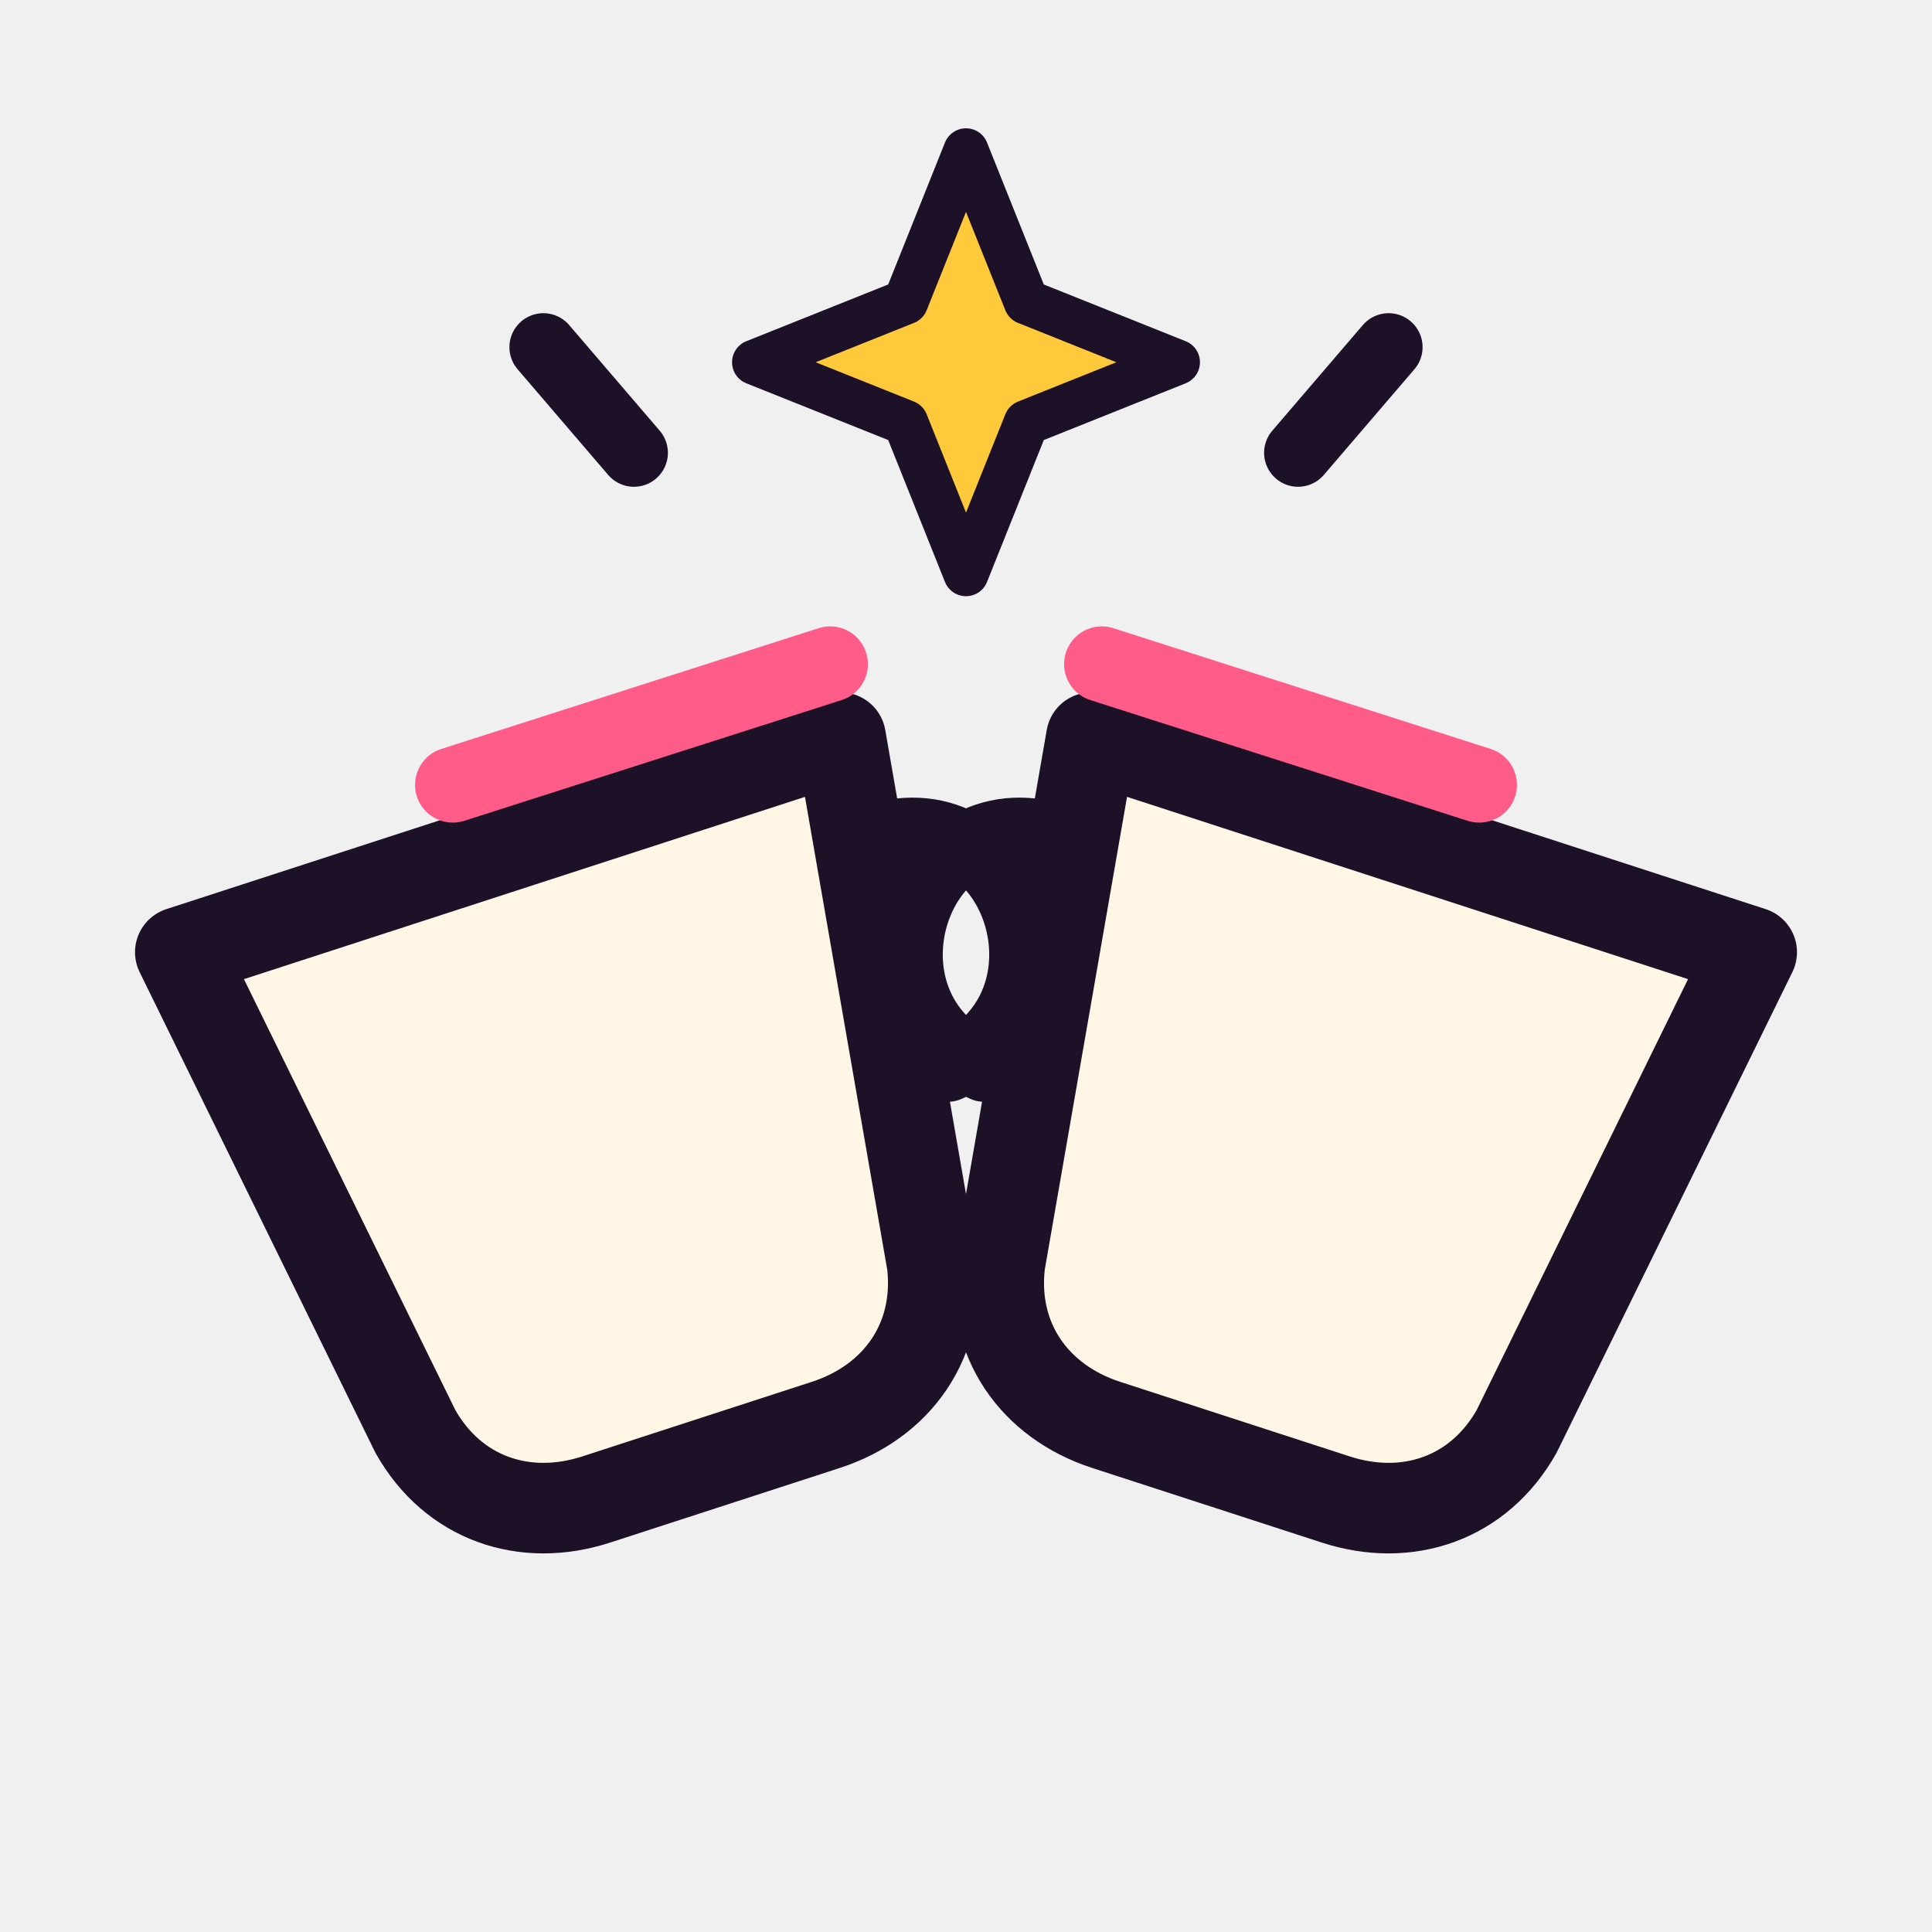
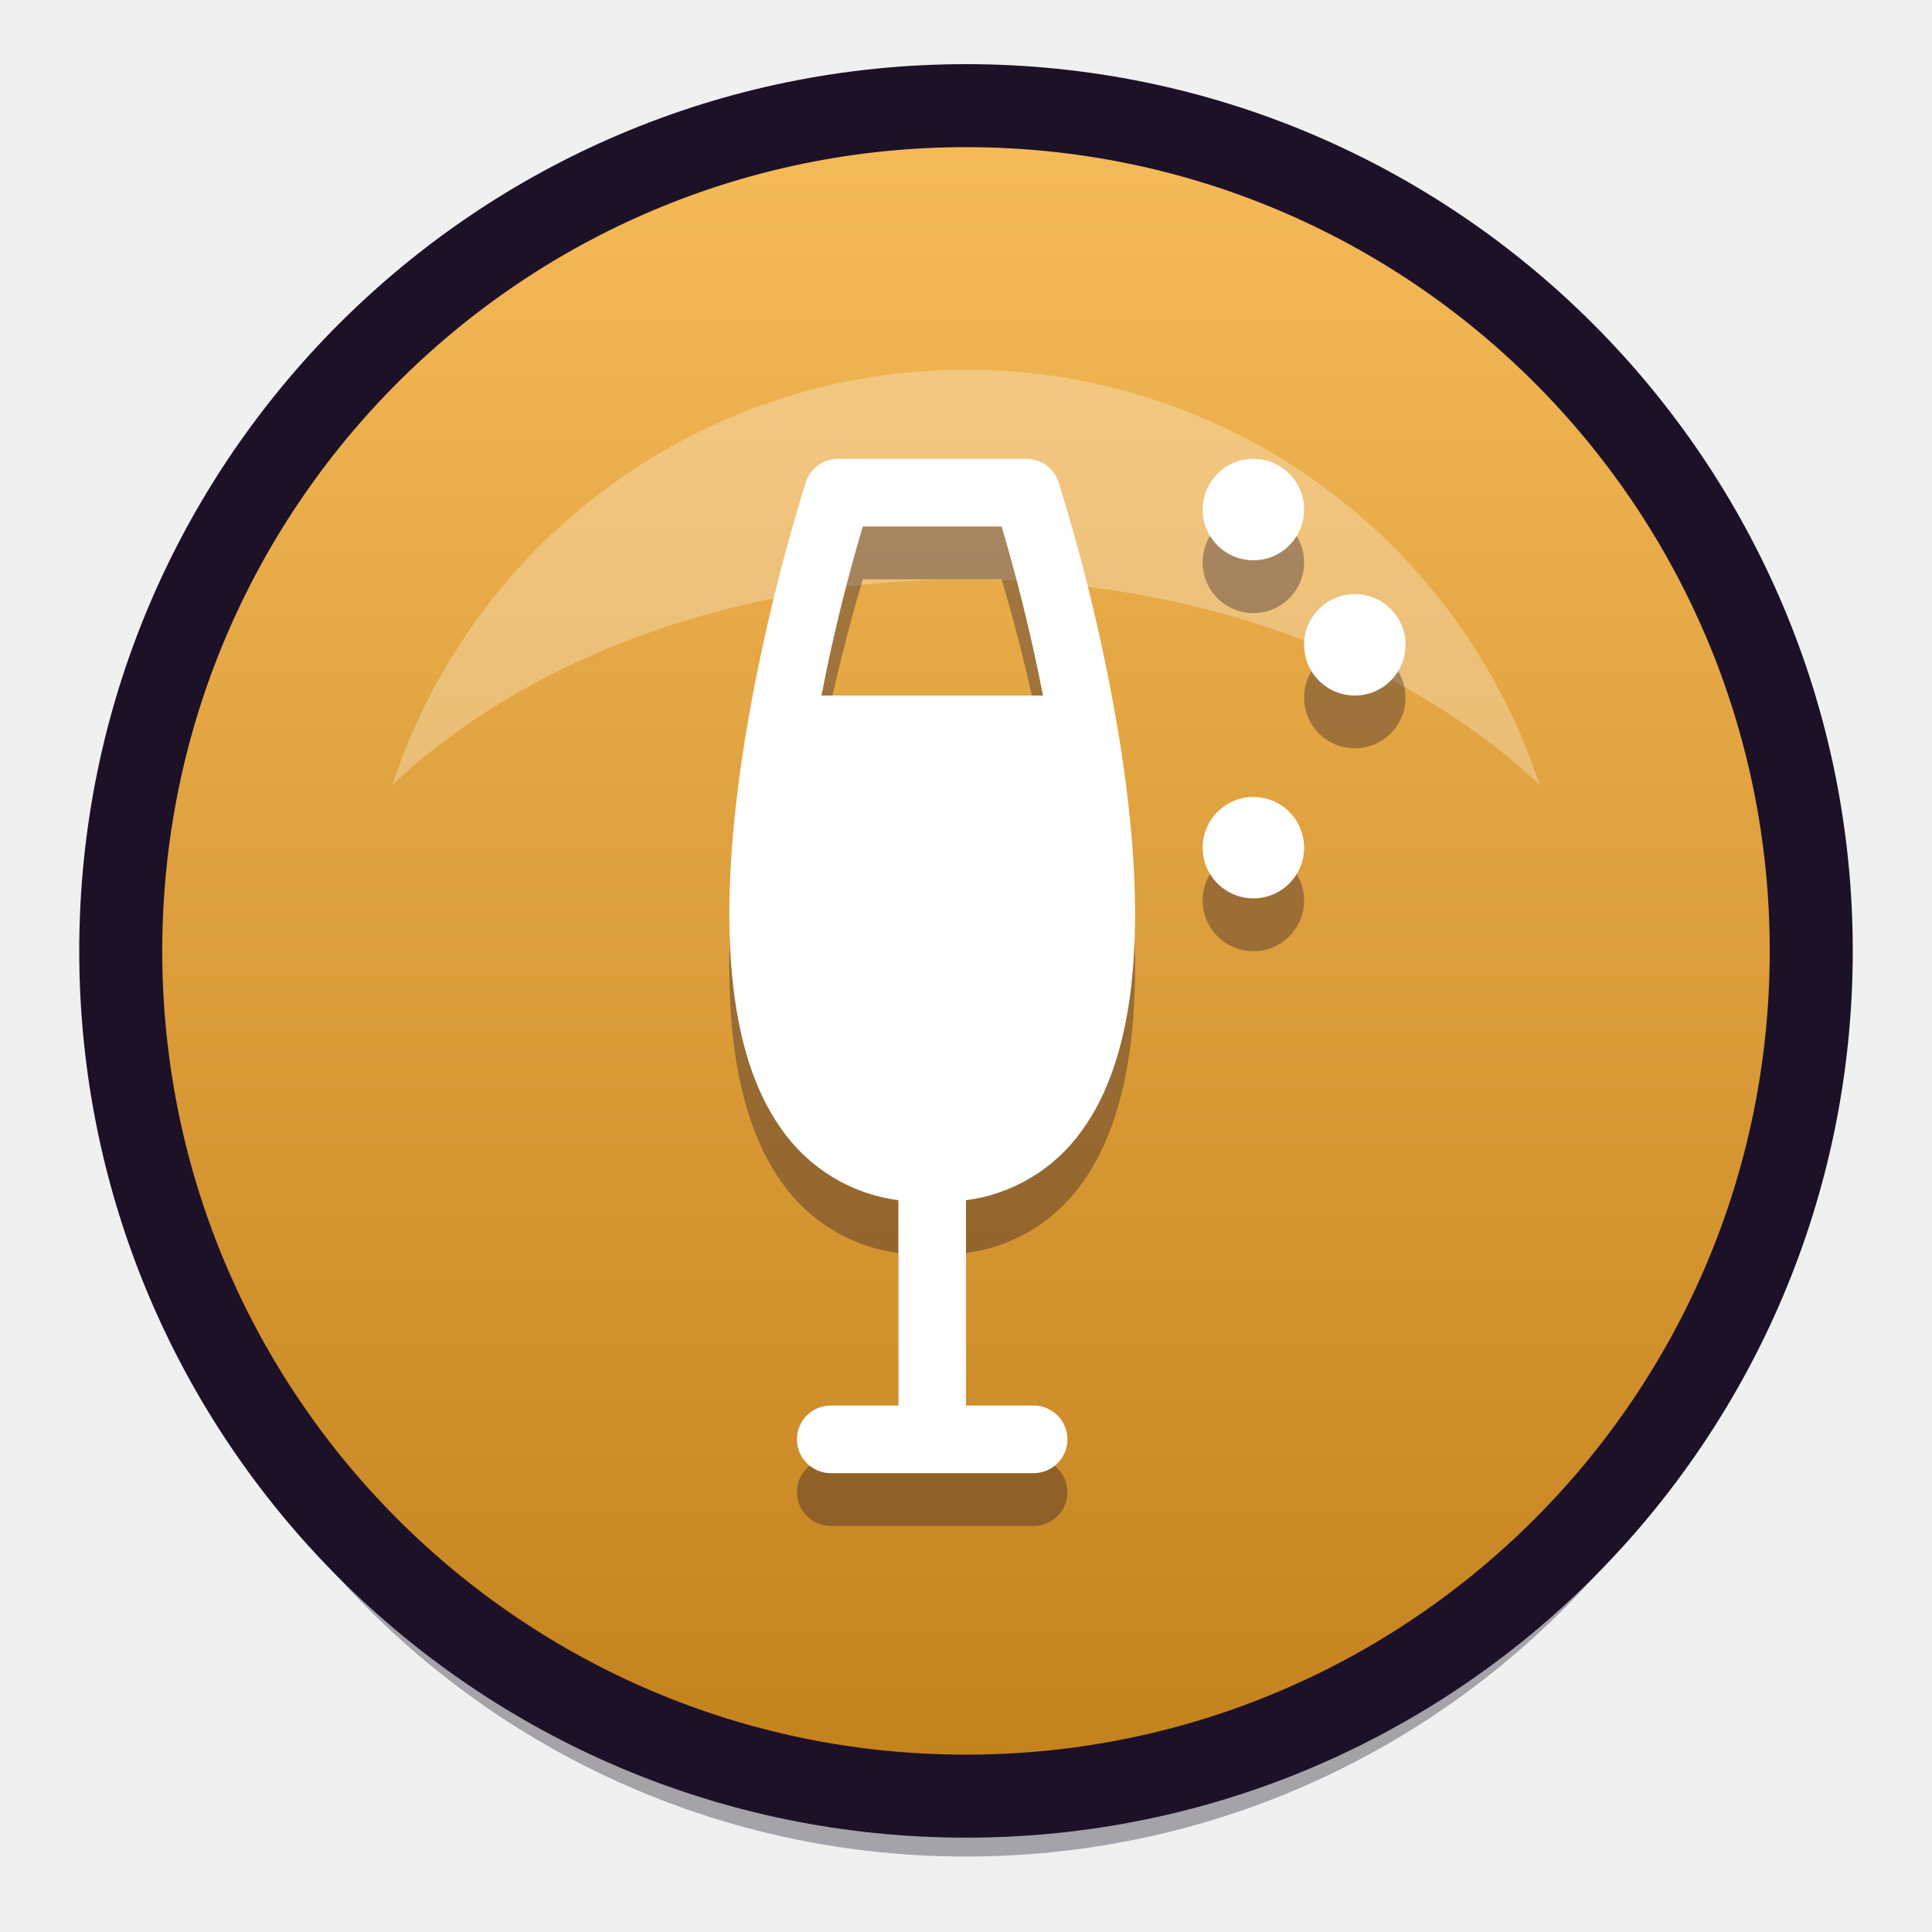
<svg xmlns="http://www.w3.org/2000/svg" width="256" height="256" viewBox="0 0 256 256">
-   <g stroke="#1d1128" stroke-width="12" stroke-linejoin="round" stroke-linecap="round">
-     <g transform="rotate(-18 80 150)">
-       <path d="M34 110h92l-10 70c-2 10-10 16-20 16H64c-10 0-18-6-20-16z" fill="#fff6e6" />
-       <path d="M126 124c20 0 20 30 0 32" fill="none" stroke-width="9" />
-     </g>
-     <g transform="rotate(18 176 150)">
-       <path d="M130 110h92l-10 70c-2 10-10 16-20 16h-32c-10 0-18-6-20-16z" fill="#fff6e6" />
-       <path d="M130 124c-20 0-20 30 0 32" fill="none" stroke-width="9" />
-     </g>
+   <defs>
+     <linearGradient id="g" x1="0" y1="0" x2="0" y2="1">
+       <stop offset="0" stop-color="#f6bb59" />
+       <stop offset="1" stop-color="#c3811c" />
+     </linearGradient>
+   </defs>
+   <circle cx="128" cy="134" r="112" fill="#1d1128" opacity="0.35" />
+   <circle cx="128" cy="126" r="112" fill="url(#g)" stroke="#1d1128" stroke-width="11" />
+   <path d="M52 104 A80 80 0 0 1 204 104 A96 70 0 0 0 52 104 Z" fill="#ffffff" opacity="0.28" />
+   <g transform="translate(56.32 63.32) scale(0.56)" fill="#1d1128" color="#1d1128" opacity="0.35">
+     <path d="M149.91,13.53A8,8,0,0,0,142.3,8H97.71a8,8,0,0,0-7.61,5.53,451,451,0,0,0-14.21,59.7c-7.26,44.25-4.35,75.76,8.65,93.66A40,40,0,0,0,112,183.42V232H96a8,8,0,1,0,0,16h48a8,8,0,0,0,0-16H128V183.42a39.94,39.94,0,0,0,27.46-16.53c13-17.9,15.92-49.41,8.66-93.66A451,451,0,0,0,149.91,13.53ZM93.8,64c3-15.58,6.73-29.81,9.79-40h32.83c3.06,10.19,6.77,24.42,9.8,40ZM232,52a12,12,0,1,1-12-12A12,12,0,0,1,232,52ZM184,20a12,12,0,1,1,12,12A12,12,0,0,1,184,20Zm24,80a12,12,0,1,1-12-12A12,12,0,0,1,208,100Z" />
  </g>
-   <path d="M60 104l50-16M146 88l50 16" stroke="#ff5c8a" stroke-width="10" stroke-linecap="round" />
-   <g fill="#ffc93c" stroke="#1d1128" stroke-width="6" stroke-linejoin="round">
-     <path d="M128 20l8 20 20 8-20 8-8 20-8-20-20-8 20-8z" />
+   <g transform="translate(56.32 56.32) scale(0.56)" fill="#ffffff" color="#ffffff">
+     <path d="M149.91,13.53A8,8,0,0,0,142.3,8H97.71a8,8,0,0,0-7.61,5.53,451,451,0,0,0-14.21,59.7c-7.26,44.25-4.35,75.76,8.65,93.66A40,40,0,0,0,112,183.42V232H96a8,8,0,1,0,0,16h48a8,8,0,0,0,0-16H128V183.42a39.94,39.94,0,0,0,27.46-16.53c13-17.9,15.92-49.41,8.66-93.66A451,451,0,0,0,149.91,13.53ZM93.8,64c3-15.58,6.73-29.81,9.79-40h32.83c3.06,10.19,6.77,24.42,9.8,40ZM232,52a12,12,0,1,1-12-12A12,12,0,0,1,232,52ZM184,20a12,12,0,1,1,12,12A12,12,0,0,1,184,20Zm24,80a12,12,0,1,1-12-12A12,12,0,0,1,208,100Z" />
  </g>
-   <path d="M84 60l-12-14M172 60l12-14" stroke="#1d1128" stroke-width="9" stroke-linecap="round" />
</svg>
